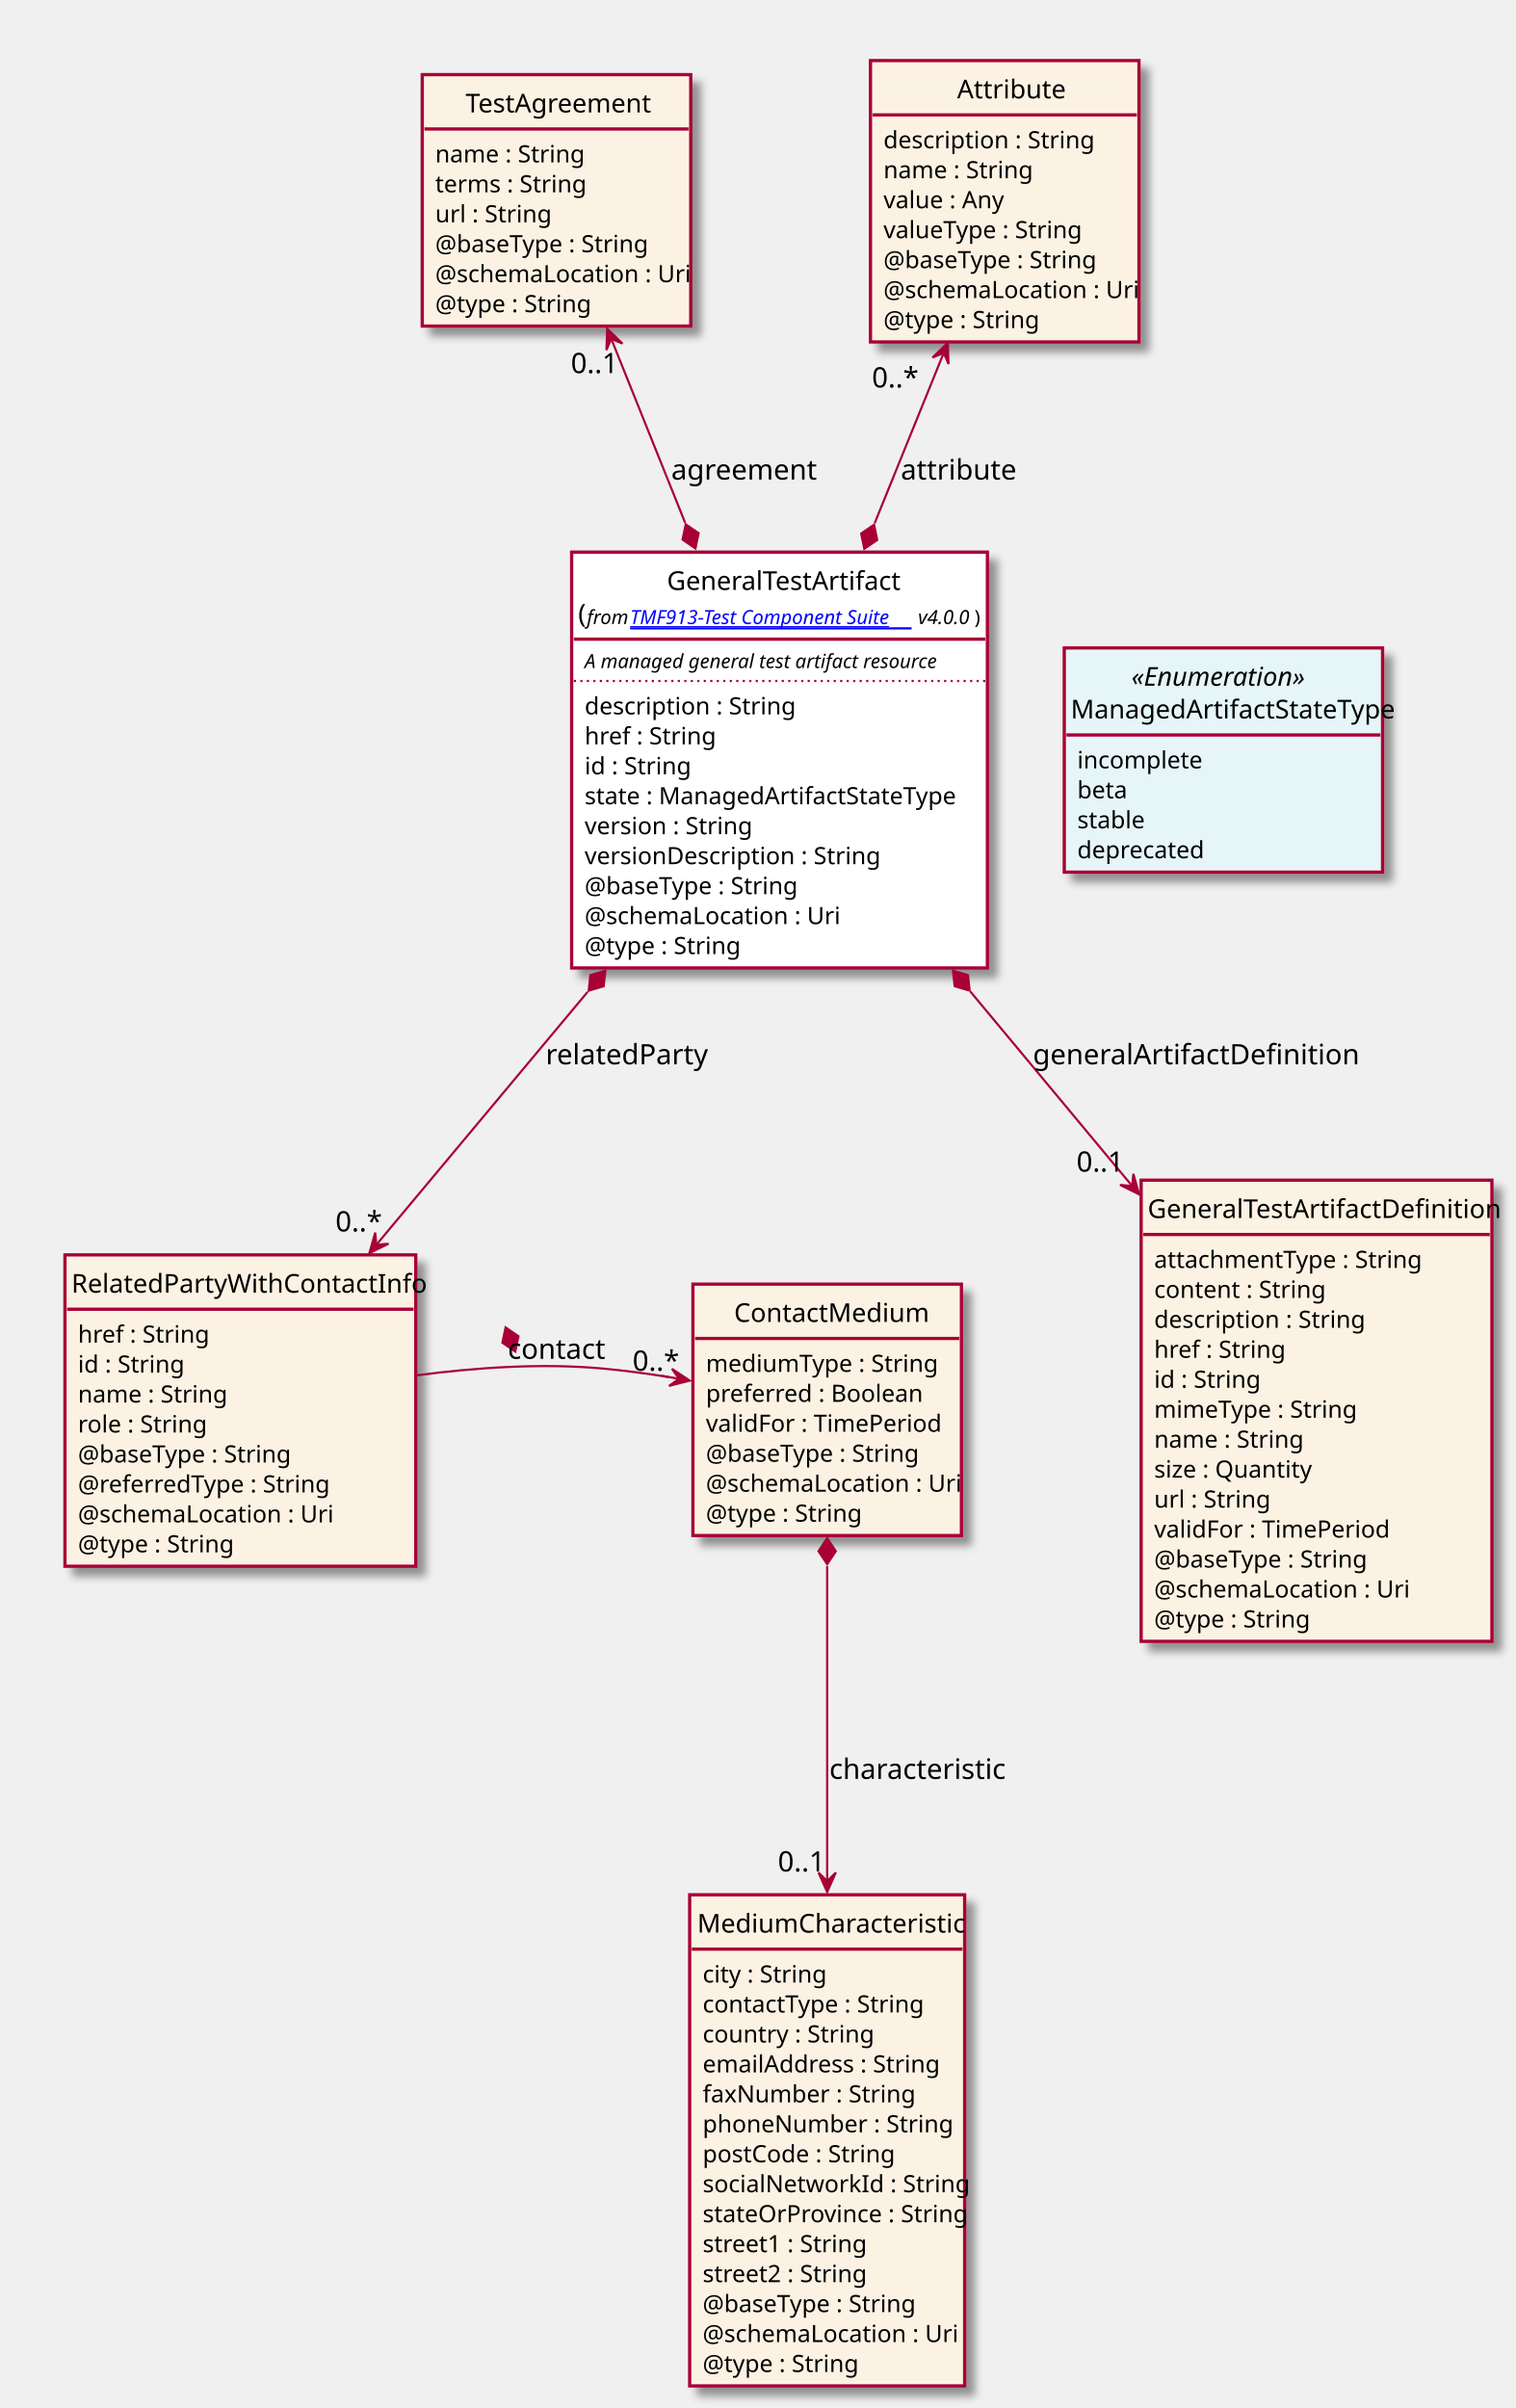
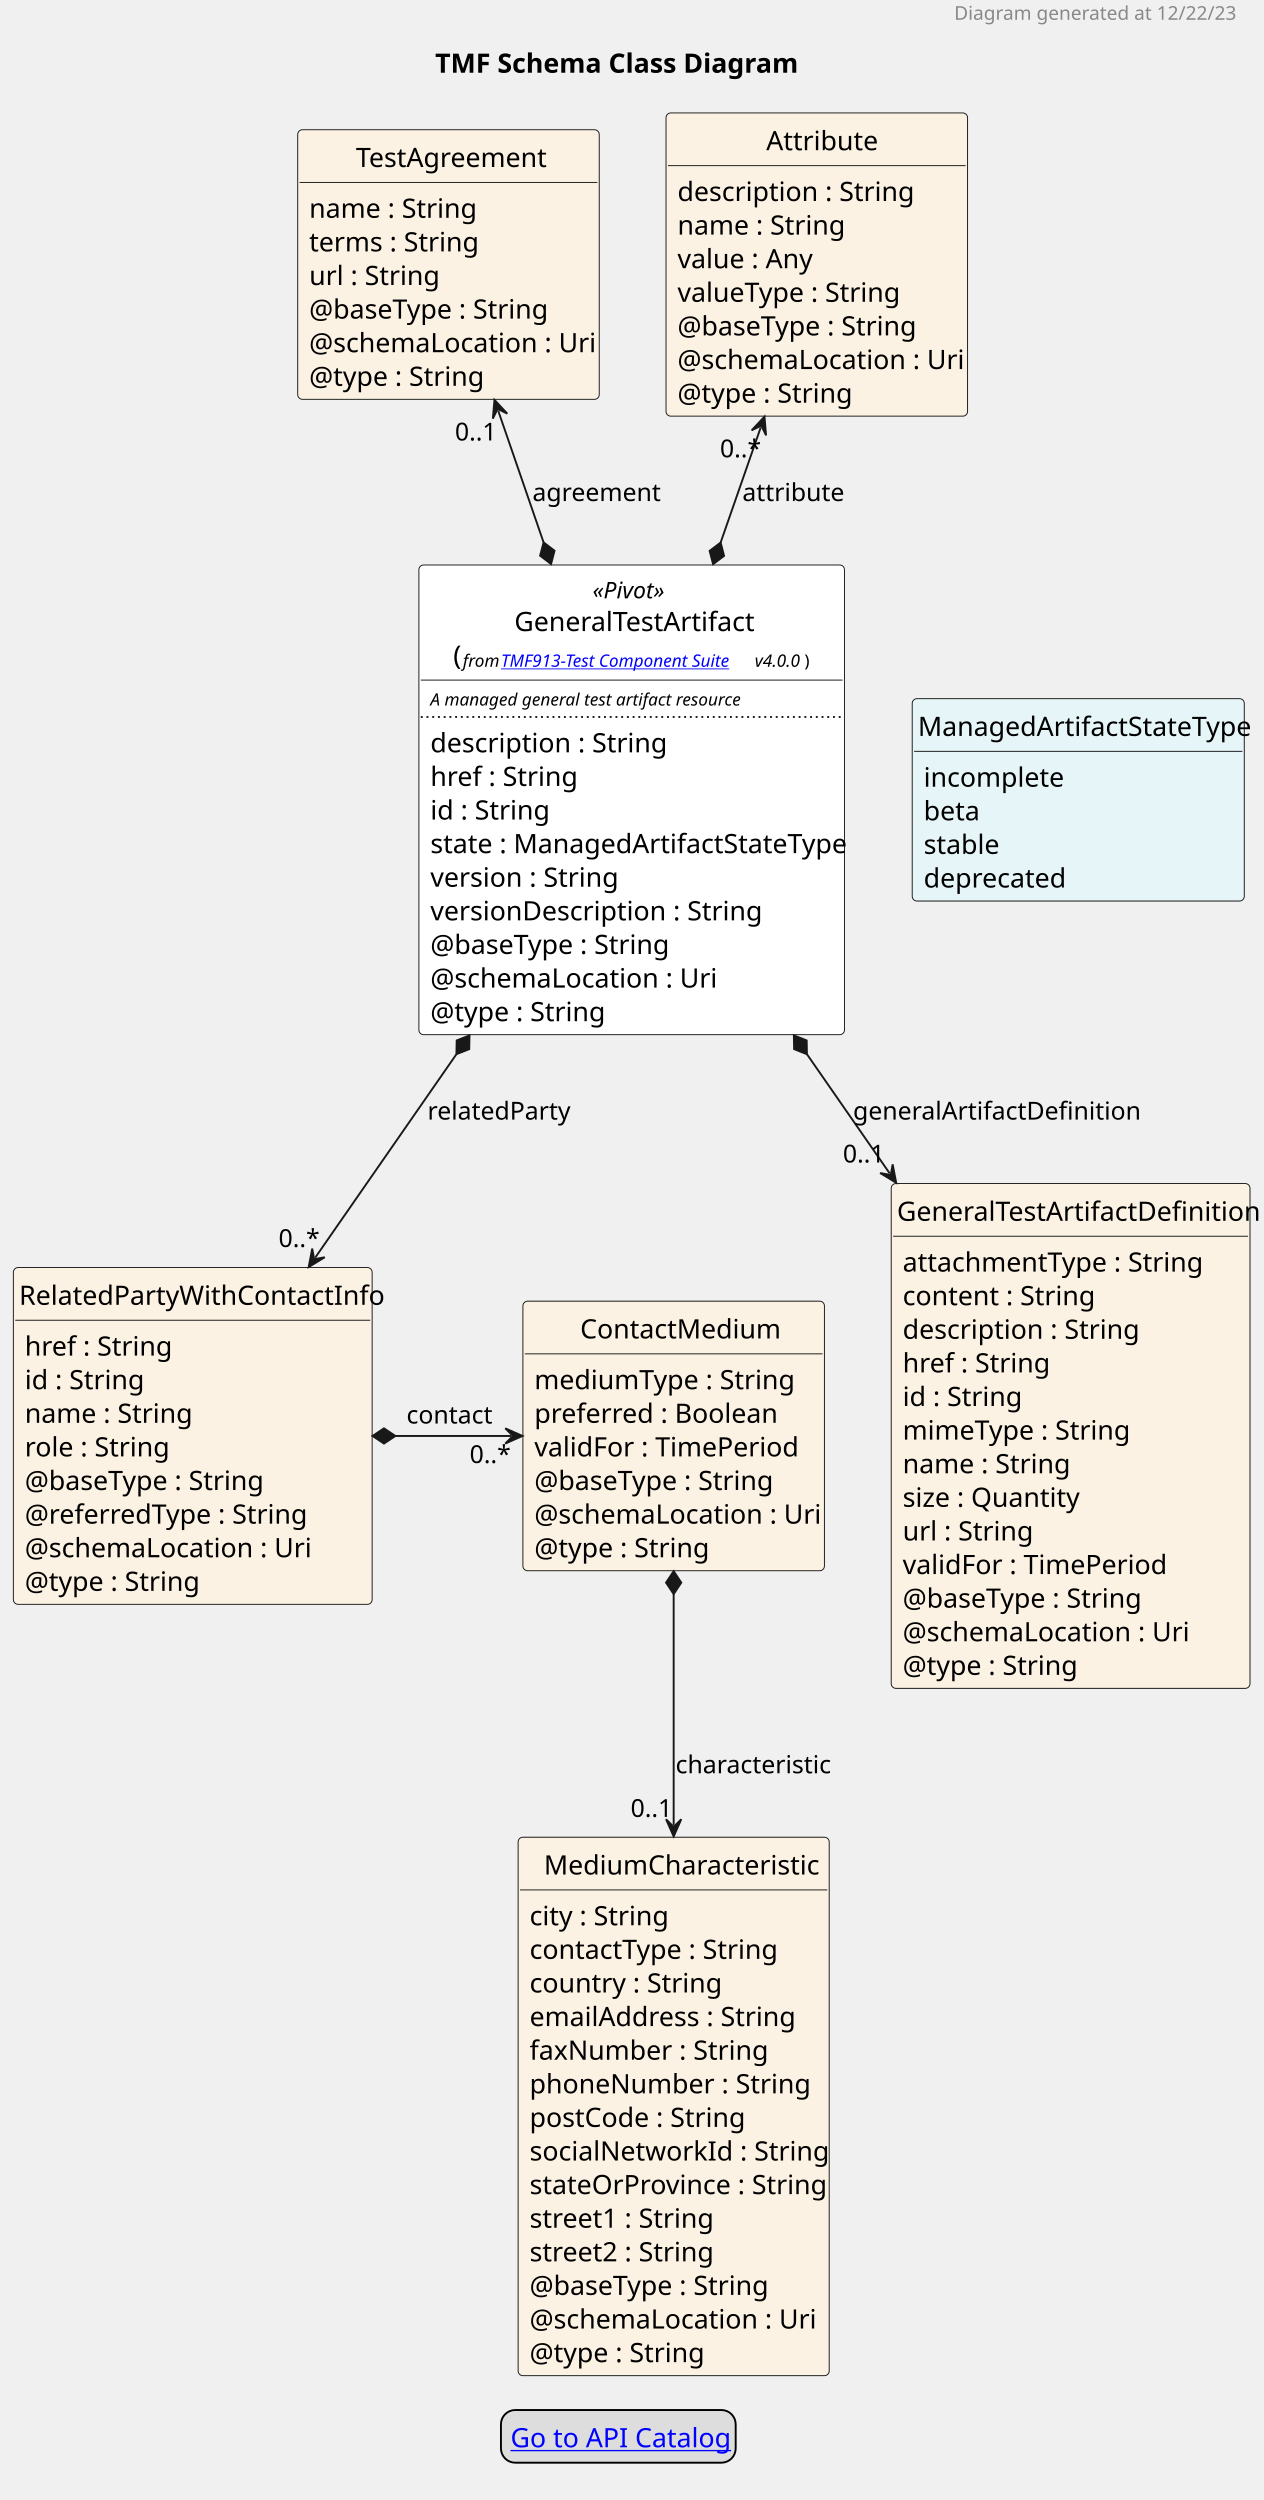
- <svg xmlns="http://www.w3.org/2000/svg" xmlns:xlink="http://www.w3.org/1999/xlink" contentScriptType="application/ecmascript" contentStyleType="text/css" height="1112px" preserveAspectRatio="none" style="width:700px;height:1112px;" version="1.1" viewBox="0 0 700 1112" width="700px" zoomAndPan="magnify">
-   <defs>
-     <filter height="300%" id="f4b5qkhurn7ep" width="300%" x="-1" y="-1">
-       <feGaussianBlur result="blurOut" stdDeviation="2.0" />
-       <feColorMatrix in="blurOut" result="blurOut2" type="matrix" values="0 0 0 0 0 0 0 0 0 0 0 0 0 0 0 0 0 0 .4 0" />
-       <feOffset dx="4.0" dy="4.0" in="blurOut2" result="blurOut3" />
-       <feBlend in="SourceGraphic" in2="blurOut3" mode="normal" />
-     </filter>
-   </defs>
+ <svg xmlns="http://www.w3.org/2000/svg" xmlns:xlink="http://www.w3.org/1999/xlink" contentStyleType="text/css" height="1310px" preserveAspectRatio="none" style="width:662px;height:1310px;background:#FFFFFF;" version="1.1" viewBox="0 0 662 1310" width="662px" zoomAndPan="magnify">
+   <defs />
  <g>
-     <rect fill="#FFFFFF" filter="url(#f4b5qkhurn7ep)" height="192.031" id="GeneralTestArtifact" style="stroke: #A80036; stroke-width: 1.5;" width="192" x="264" y="254.97" />
-     <text fill="#000000" font-family="sans-serif" font-size="12" lengthAdjust="spacingAndGlyphs" textLength="104" x="308" y="272.427">GeneralTestArtifact</text>
-     <text fill="#000000" font-family="sans-serif" font-size="12" lengthAdjust="spacingAndGlyphs" textLength="4" x="267" y="287.521">(</text>
-     <text fill="#000000" font-family="sans-serif" font-size="9" font-style="italic" lengthAdjust="spacingAndGlyphs" textLength="17" x="271" y="288.18">from</text>
-     <a target="_top" xlink:actuate="onRequest" xlink:href="TMF913.svg" xlink:show="new" xlink:title="TMF913.svg" xlink:type="simple">
-       <text fill="#0000FF" font-family="sans-serif" font-size="9" font-style="italic" lengthAdjust="spacingAndGlyphs" text-decoration="underline" textLength="130" x="291" y="288.18">TMF913-Test Component Suite</text>
-       <line style="stroke: #0000FF; stroke-width: 1.0;" x1="291" x2="421" y1="290.18" y2="290.18" />
+     <text fill="#888888" font-family="sans-serif" font-size="10" lengthAdjust="spacing" textLength="148" x="500" y="10.381">Diagram generated at 12/22/23</text>
+     <text fill="#000000" font-family="sans-serif" font-size="14" font-weight="bold" lengthAdjust="spacing" textLength="192" x="228" y="38.111">TMF Schema Class Diagram</text>
+     <g id="elem_GeneralTestArtifact">
+       <rect codeLine="20" fill="#FFFFFF" height="246.117" id="GeneralTestArtifact" rx="2.5" ry="2.5" style="stroke:#181818;stroke-width:0.5;" width="223" x="219.5" y="296.058" />
+       <text fill="#000000" font-family="sans-serif" font-size="12" font-style="italic" lengthAdjust="spacing" textLength="41" x="310.5" y="313.514">«Pivot»</text>
+       <text fill="#000000" font-family="sans-serif" font-size="14" lengthAdjust="spacing" textLength="123" x="269.5" y="330.685">GeneralTestArtifact</text>
+       <text fill="#000000" font-family="sans-serif" font-size="14" lengthAdjust="spacing" textLength="5" x="237.5" y="348.294">(</text>
+       <text fill="#000000" font-family="sans-serif" font-size="9" font-style="italic" lengthAdjust="spacing" textLength="17" x="242.5" y="349.392">from</text>
+       <a href="TMF913.svg" target="_top" title="TMF913.svg" xlink:actuate="onRequest" xlink:href="TMF913.svg" xlink:show="new" xlink:title="TMF913.svg" xlink:type="simple">
+         <text fill="#0000FF" font-family="sans-serif" font-size="9" font-style="italic" lengthAdjust="spacing" text-decoration="underline" textLength="130" x="262.5" y="349.392">TMF913-Test Component Suite</text>
+       </a>
+       <text fill="#000000" font-family="sans-serif" font-size="9" font-style="italic" lengthAdjust="spacing" textLength="26" x="395.5" y="349.392">v4.0.0</text>
+       <text fill="#000000" font-family="sans-serif" font-size="9" lengthAdjust="spacing" textLength="3" x="421.5" y="349.392">)</text>
+       <line style="stroke:#181818;stroke-width:0.5;" x1="220.5" x2="441.5" y1="356.37" y2="356.37" />
+       <text fill="#000000" font-family="sans-serif" font-size="9" font-style="italic" lengthAdjust="spacing" textLength="168" x="225.5" y="369.713">A managed general test artifact resource</text>
+       <line style="stroke:#181818;stroke-width:1.0;stroke-dasharray:1.0,2.0;" x1="220.5" x2="441.5" y1="375.69" y2="375.69" />
+       <text fill="#000000" font-family="sans-serif" font-size="14" lengthAdjust="spacing" textLength="118" x="225.5" y="394.224">description : String</text>
+       <text fill="#000000" font-family="sans-serif" font-size="14" lengthAdjust="spacing" textLength="74" x="225.5" y="411.833">href : String</text>
+       <text fill="#000000" font-family="sans-serif" font-size="14" lengthAdjust="spacing" textLength="60" x="225.5" y="429.442">id : String</text>
+       <text fill="#000000" font-family="sans-serif" font-size="14" lengthAdjust="spacing" textLength="211" x="225.5" y="447.052">state : ManagedArtifactStateType</text>
+       <text fill="#000000" font-family="sans-serif" font-size="14" lengthAdjust="spacing" textLength="95" x="225.5" y="464.661">version : String</text>
+       <text fill="#000000" font-family="sans-serif" font-size="14" lengthAdjust="spacing" textLength="166" x="225.5" y="482.27">versionDescription : String</text>
+       <text fill="#000000" font-family="sans-serif" font-size="14" lengthAdjust="spacing" textLength="126" x="225.5" y="499.88">@baseType : String</text>
+       <text fill="#000000" font-family="sans-serif" font-size="14" lengthAdjust="spacing" textLength="146" x="225.5" y="517.489">@schemaLocation : Uri</text>
+       <text fill="#000000" font-family="sans-serif" font-size="14" lengthAdjust="spacing" textLength="90" x="225.5" y="535.098">@type : String</text>
+     </g>
+     <g id="elem_ManagedArtifactStateType">
+       <rect codeLine="34" fill="#E6F5F7" height="106.047" id="ManagedArtifactStateType" rx="2.5" ry="2.5" style="stroke:#181818;stroke-width:0.5;" width="174" x="478" y="366.098" />
+       <text fill="#000000" font-family="sans-serif" font-size="14" lengthAdjust="spacing" textLength="168" x="481" y="385.631">ManagedArtifactStateType</text>
+       <line style="stroke:#181818;stroke-width:0.5;" x1="479" x2="651" y1="393.707" y2="393.707" />
+       <text fill="#000000" font-family="sans-serif" font-size="14" lengthAdjust="spacing" textLength="68" x="484" y="412.24">incomplete</text>
+       <text fill="#000000" font-family="sans-serif" font-size="14" lengthAdjust="spacing" textLength="28" x="484" y="429.849">beta</text>
+       <text fill="#000000" font-family="sans-serif" font-size="14" lengthAdjust="spacing" textLength="38" x="484" y="447.459">stable</text>
+       <text fill="#000000" font-family="sans-serif" font-size="14" lengthAdjust="spacing" textLength="72" x="484" y="465.068">deprecated</text>
+     </g>
+     <g id="elem_TestAgreement">
+       <rect codeLine="41" fill="#FCF2E3" height="141.266" id="TestAgreement" rx="2.5" ry="2.5" style="stroke:#181818;stroke-width:0.5;" width="158" x="156" y="67.987" />
+       <text fill="#000000" font-family="sans-serif" font-size="14" lengthAdjust="spacing" textLength="97" x="186.5" y="87.521">TestAgreement</text>
+       <line style="stroke:#181818;stroke-width:0.5;" x1="157" x2="313" y1="95.597" y2="95.597" />
+       <text fill="#000000" font-family="sans-serif" font-size="14" lengthAdjust="spacing" textLength="84" x="162" y="114.13">name : String</text>
+       <text fill="#000000" font-family="sans-serif" font-size="14" lengthAdjust="spacing" textLength="84" x="162" y="131.739">terms : String</text>
+       <text fill="#000000" font-family="sans-serif" font-size="14" lengthAdjust="spacing" textLength="65" x="162" y="149.349">url : String</text>
+       <text fill="#000000" font-family="sans-serif" font-size="14" lengthAdjust="spacing" textLength="126" x="162" y="166.958">@baseType : String</text>
+       <text fill="#000000" font-family="sans-serif" font-size="14" lengthAdjust="spacing" textLength="146" x="162" y="184.568">@schemaLocation : Uri</text>
+       <text fill="#000000" font-family="sans-serif" font-size="14" lengthAdjust="spacing" textLength="90" x="162" y="202.177">@type : String</text>
+     </g>
+     <g id="elem_GeneralTestArtifactDefinition">
+       <rect codeLine="50" fill="#FCF2E3" height="264.531" id="GeneralTestArtifactDefinition" rx="2.5" ry="2.5" style="stroke:#181818;stroke-width:0.5;" width="188" x="467" y="620.178" />
+       <text fill="#000000" font-family="sans-serif" font-size="14" lengthAdjust="spacing" textLength="182" x="470" y="639.711">GeneralTestArtifactDefinition</text>
+       <line style="stroke:#181818;stroke-width:0.5;" x1="468" x2="654" y1="647.787" y2="647.787" />
+       <text fill="#000000" font-family="sans-serif" font-size="14" lengthAdjust="spacing" textLength="151" x="473" y="666.32">attachmentType : String</text>
+       <text fill="#000000" font-family="sans-serif" font-size="14" lengthAdjust="spacing" textLength="96" x="473" y="683.929">content : String</text>
+       <text fill="#000000" font-family="sans-serif" font-size="14" lengthAdjust="spacing" textLength="118" x="473" y="701.539">description : String</text>
+       <text fill="#000000" font-family="sans-serif" font-size="14" lengthAdjust="spacing" textLength="74" x="473" y="719.148">href : String</text>
+       <text fill="#000000" font-family="sans-serif" font-size="14" lengthAdjust="spacing" textLength="60" x="473" y="736.758">id : String</text>
+       <text fill="#000000" font-family="sans-serif" font-size="14" lengthAdjust="spacing" textLength="114" x="473" y="754.367">mimeType : String</text>
+       <text fill="#000000" font-family="sans-serif" font-size="14" lengthAdjust="spacing" textLength="84" x="473" y="771.976">name : String</text>
+       <text fill="#000000" font-family="sans-serif" font-size="14" lengthAdjust="spacing" textLength="89" x="473" y="789.586">size : Quantity</text>
+       <text fill="#000000" font-family="sans-serif" font-size="14" lengthAdjust="spacing" textLength="65" x="473" y="807.195">url : String</text>
+       <text fill="#000000" font-family="sans-serif" font-size="14" lengthAdjust="spacing" textLength="135" x="473" y="824.804">validFor : TimePeriod</text>
+       <text fill="#000000" font-family="sans-serif" font-size="14" lengthAdjust="spacing" textLength="126" x="473" y="842.414">@baseType : String</text>
+       <text fill="#000000" font-family="sans-serif" font-size="14" lengthAdjust="spacing" textLength="146" x="473" y="860.023">@schemaLocation : Uri</text>
+       <text fill="#000000" font-family="sans-serif" font-size="14" lengthAdjust="spacing" textLength="90" x="473" y="877.633">@type : String</text>
+     </g>
+     <g id="elem_RelatedPartyWithContactInfo">
+       <rect codeLine="66" fill="#FCF2E3" height="176.484" id="RelatedPartyWithContactInfo" rx="2.5" ry="2.5" style="stroke:#181818;stroke-width:0.5;" width="188" x="7" y="664.197" />
+       <text fill="#000000" font-family="sans-serif" font-size="14" lengthAdjust="spacing" textLength="182" x="10" y="683.731">RelatedPartyWithContactInfo</text>
+       <line style="stroke:#181818;stroke-width:0.5;" x1="8" x2="194" y1="691.807" y2="691.807" />
+       <text fill="#000000" font-family="sans-serif" font-size="14" lengthAdjust="spacing" textLength="74" x="13" y="710.34">href : String</text>
+       <text fill="#000000" font-family="sans-serif" font-size="14" lengthAdjust="spacing" textLength="60" x="13" y="727.949">id : String</text>
+       <text fill="#000000" font-family="sans-serif" font-size="14" lengthAdjust="spacing" textLength="84" x="13" y="745.559">name : String</text>
+       <text fill="#000000" font-family="sans-serif" font-size="14" lengthAdjust="spacing" textLength="73" x="13" y="763.168">role : String</text>
+       <text fill="#000000" font-family="sans-serif" font-size="14" lengthAdjust="spacing" textLength="126" x="13" y="780.778">@baseType : String</text>
+       <text fill="#000000" font-family="sans-serif" font-size="14" lengthAdjust="spacing" textLength="146" x="13" y="798.387">@referredType : String</text>
+       <text fill="#000000" font-family="sans-serif" font-size="14" lengthAdjust="spacing" textLength="146" x="13" y="815.996">@schemaLocation : Uri</text>
+       <text fill="#000000" font-family="sans-serif" font-size="14" lengthAdjust="spacing" textLength="90" x="13" y="833.606">@type : String</text>
+     </g>
+     <g id="elem_ContactMedium">
+       <rect codeLine="77" fill="#FCF2E3" height="141.266" id="ContactMedium" rx="2.5" ry="2.5" style="stroke:#181818;stroke-width:0.5;" width="158" x="274" y="681.808" />
+       <text fill="#000000" font-family="sans-serif" font-size="14" lengthAdjust="spacing" textLength="98" x="304" y="701.341">ContactMedium</text>
+       <line style="stroke:#181818;stroke-width:0.5;" x1="275" x2="431" y1="709.417" y2="709.417" />
+       <text fill="#000000" font-family="sans-serif" font-size="14" lengthAdjust="spacing" textLength="130" x="280" y="727.95">mediumType : String</text>
+       <text fill="#000000" font-family="sans-serif" font-size="14" lengthAdjust="spacing" textLength="123" x="280" y="745.559">preferred : Boolean</text>
+       <text fill="#000000" font-family="sans-serif" font-size="14" lengthAdjust="spacing" textLength="135" x="280" y="763.169">validFor : TimePeriod</text>
+       <text fill="#000000" font-family="sans-serif" font-size="14" lengthAdjust="spacing" textLength="126" x="280" y="780.778">@baseType : String</text>
+       <text fill="#000000" font-family="sans-serif" font-size="14" lengthAdjust="spacing" textLength="146" x="280" y="798.388">@schemaLocation : Uri</text>
+       <text fill="#000000" font-family="sans-serif" font-size="14" lengthAdjust="spacing" textLength="90" x="280" y="815.997">@type : String</text>
+     </g>
+     <g id="elem_MediumCharacteristic">
+       <rect codeLine="86" fill="#FCF2E3" height="282.141" id="MediumCharacteristic" rx="2.5" ry="2.5" style="stroke:#181818;stroke-width:0.5;" width="163" x="271.5" y="962.707" />
+       <text fill="#000000" font-family="sans-serif" font-size="14" lengthAdjust="spacing" textLength="136" x="285" y="982.241">MediumCharacteristic</text>
+       <line style="stroke:#181818;stroke-width:0.5;" x1="272.5" x2="433.5" y1="990.317" y2="990.317" />
+       <text fill="#000000" font-family="sans-serif" font-size="14" lengthAdjust="spacing" textLength="70" x="277.5" y="1008.85">city : String</text>
+       <text fill="#000000" font-family="sans-serif" font-size="14" lengthAdjust="spacing" textLength="127" x="277.5" y="1026.459">contactType : String</text>
+       <text fill="#000000" font-family="sans-serif" font-size="14" lengthAdjust="spacing" textLength="96" x="277.5" y="1044.069">country : String</text>
+       <text fill="#000000" font-family="sans-serif" font-size="14" lengthAdjust="spacing" textLength="134" x="277.5" y="1061.678">emailAddress : String</text>
+       <text fill="#000000" font-family="sans-serif" font-size="14" lengthAdjust="spacing" textLength="116" x="277.5" y="1079.288">faxNumber : String</text>
+       <text fill="#000000" font-family="sans-serif" font-size="14" lengthAdjust="spacing" textLength="138" x="277.5" y="1096.897">phoneNumber : String</text>
+       <text fill="#000000" font-family="sans-serif" font-size="14" lengthAdjust="spacing" textLength="110" x="277.5" y="1114.506">postCode : String</text>
+       <text fill="#000000" font-family="sans-serif" font-size="14" lengthAdjust="spacing" textLength="146" x="277.5" y="1132.116">socialNetworkId : String</text>
+       <text fill="#000000" font-family="sans-serif" font-size="14" lengthAdjust="spacing" textLength="151" x="277.5" y="1149.725">stateOrProvince : String</text>
+       <text fill="#000000" font-family="sans-serif" font-size="14" lengthAdjust="spacing" textLength="93" x="277.5" y="1167.334">street1 : String</text>
+       <text fill="#000000" font-family="sans-serif" font-size="14" lengthAdjust="spacing" textLength="93" x="277.5" y="1184.944">street2 : String</text>
+       <text fill="#000000" font-family="sans-serif" font-size="14" lengthAdjust="spacing" textLength="126" x="277.5" y="1202.553">@baseType : String</text>
+       <text fill="#000000" font-family="sans-serif" font-size="14" lengthAdjust="spacing" textLength="146" x="277.5" y="1220.163">@schemaLocation : Uri</text>
+       <text fill="#000000" font-family="sans-serif" font-size="14" lengthAdjust="spacing" textLength="90" x="277.5" y="1237.772">@type : String</text>
+     </g>
+     <g id="elem_Attribute">
+       <rect codeLine="103" fill="#FCF2E3" height="158.875" id="Attribute" rx="2.5" ry="2.5" style="stroke:#181818;stroke-width:0.5;" width="158" x="349" y="59.188" />
+       <text fill="#000000" font-family="sans-serif" font-size="14" lengthAdjust="spacing" textLength="53" x="401.5" y="78.721">Attribute</text>
+       <line style="stroke:#181818;stroke-width:0.5;" x1="350" x2="506" y1="86.797" y2="86.797" />
+       <text fill="#000000" font-family="sans-serif" font-size="14" lengthAdjust="spacing" textLength="118" x="355" y="105.33">description : String</text>
+       <text fill="#000000" font-family="sans-serif" font-size="14" lengthAdjust="spacing" textLength="84" x="355" y="122.939">name : String</text>
+       <text fill="#000000" font-family="sans-serif" font-size="14" lengthAdjust="spacing" textLength="70" x="355" y="140.549">value : Any</text>
+       <text fill="#000000" font-family="sans-serif" font-size="14" lengthAdjust="spacing" textLength="115" x="355" y="158.158">valueType : String</text>
+       <text fill="#000000" font-family="sans-serif" font-size="14" lengthAdjust="spacing" textLength="126" x="355" y="175.768">@baseType : String</text>
+       <text fill="#000000" font-family="sans-serif" font-size="14" lengthAdjust="spacing" textLength="146" x="355" y="193.377">@schemaLocation : Uri</text>
+       <text fill="#000000" font-family="sans-serif" font-size="14" lengthAdjust="spacing" textLength="90" x="355" y="210.986">@type : String</text>
+     </g>
+     <g id="link_Attribute_GeneralTestArtifact">
+       <path codeLine="115" d="M398.618,223.974 C390.248,248.024 386.749,258.066 377.609,284.296 " fill="none" id="Attribute-GeneralTestArtifact" style="stroke:#181818;stroke-width:1.0;" />
+       <polygon fill="#181818" points="400.59,218.308,393.854,225.493,398.947,223.03,401.41,228.122,400.59,218.308" style="stroke:#181818;stroke-width:1.0;" />
+       <polygon fill="#181818" points="373.66,295.627,379.412,291.278,377.609,284.296,371.857,288.645,373.66,295.627" style="stroke:#181818;stroke-width:1.0;" />
+       <text fill="#000000" font-family="sans-serif" font-size="13" lengthAdjust="spacing" textLength="47" x="389" y="262.553">attribute</text>
+       <text fill="#000000" font-family="sans-serif" font-size="13" lengthAdjust="spacing" textLength="20" x="377.258" y="239.627">0..*</text>
+     </g>
+     <g id="link_TestAgreement_GeneralTestArtifact">
+       <path codeLine="117" d="M261.056,215.21 C270.056,241.31 274.69,254.762 284.84,284.212 " fill="none" id="TestAgreement-GeneralTestArtifact" style="stroke:#181818;stroke-width:1.0;" />
+       <polygon fill="#181818" points="259.1,209.537,258.252,219.35,260.73,214.264,265.815,216.742,259.1,209.537" style="stroke:#181818;stroke-width:1.0;" />
+       <polygon fill="#181818" points="288.75,295.558,290.577,288.582,284.84,284.212,283.013,291.188,288.75,295.558" style="stroke:#181818;stroke-width:1.0;" />
+       <text fill="#000000" font-family="sans-serif" font-size="13" lengthAdjust="spacing" textLength="61" x="279" y="262.553">agreement</text>
+       <text fill="#000000" font-family="sans-serif" font-size="13" lengthAdjust="spacing" textLength="22" x="238.389" y="230.818">0..1</text>
+     </g>
+     <g id="link_GeneralTestArtifact_GeneralTestArtifactDefinition">
+       <path codeLine="119" d="M422.834,552.404 C440.304,577.564 448.499,589.379 466.179,614.849 " fill="none" id="GeneralTestArtifact-GeneralTestArtifactDefinition" style="stroke:#181818;stroke-width:1.0;" />
+       <polygon fill="#181818" points="415.99,542.548,416.127,549.757,422.834,552.404,422.698,545.194,415.99,542.548" style="stroke:#181818;stroke-width:1.0;" />
+       <polygon fill="#181818" points="469.6,619.778,467.754,610.103,466.749,615.67,461.182,614.665,469.6,619.778" style="stroke:#181818;stroke-width:1.0;" />
+       <text fill="#000000" font-family="sans-serif" font-size="13" lengthAdjust="spacing" textLength="136" x="447" y="586.673">generalArtifactDefinition</text>
+       <text fill="#000000" font-family="sans-serif" font-size="13" lengthAdjust="spacing" textLength="22" x="441.68" y="609.15">0..1</text>
+     </g>
+     <g id="link_GeneralTestArtifact_RelatedPartyWithContactInfo">
+       <path codeLine="121" d="M239.167,552.405 C211.207,592.685 190.961,621.838 165.181,658.988 " fill="none" id="GeneralTestArtifact-RelatedPartyWithContactInfo" style="stroke:#181818;stroke-width:1.0;" />
+       <polygon fill="#181818" points="246.01,542.548,239.303,545.196,239.167,552.405,245.875,549.757,246.01,542.548" style="stroke:#181818;stroke-width:1.0;" />
+       <polygon fill="#181818" points="161.76,663.918,170.177,658.804,164.611,659.81,163.605,654.243,161.76,663.918" style="stroke:#181818;stroke-width:1.0;" />
+       <text fill="#000000" font-family="sans-serif" font-size="13" lengthAdjust="spacing" textLength="70" x="224" y="586.673">relatedParty</text>
+       <text fill="#000000" font-family="sans-serif" font-size="13" lengthAdjust="spacing" textLength="20" x="145.964" y="653.434">0..*</text>
+     </g>
+     <g id="link_RelatedPartyWithContactInfo_ContactMedium">
+       <path codeLine="123" d="M207.19,752.438 C233.06,752.438 242.83,752.438 267.76,752.438 " fill="none" id="RelatedPartyWithContactInfo-ContactMedium" style="stroke:#181818;stroke-width:1.0;" />
+       <polygon fill="#181818" points="195.19,752.438,201.19,756.438,207.19,752.438,201.19,748.438,195.19,752.438" style="stroke:#181818;stroke-width:1.0;" />
+       <polygon fill="#181818" points="273.76,752.438,264.76,748.438,268.76,752.438,264.76,756.438,273.76,752.438" style="stroke:#181818;stroke-width:1.0;" />
+       <text fill="#000000" font-family="sans-serif" font-size="13" lengthAdjust="spacing" textLength="43" x="213" y="745.933">contact</text>
+       <text fill="#000000" font-family="sans-serif" font-size="13" lengthAdjust="spacing" textLength="20" x="246.091" y="766.635">0..*</text>
+     </g>
+     <g id="link_ContactMedium_MediumCharacteristic">
+       <path codeLine="125" d="M353,835.298 C353,875.117 353,908.477 353,956.278 " fill="none" id="ContactMedium-MediumCharacteristic" style="stroke:#181818;stroke-width:1.0;" />
+       <polygon fill="#181818" points="353,823.298,349,829.298,353,835.298,357,829.298,353,823.298" style="stroke:#181818;stroke-width:1.0;" />
+       <polygon fill="#181818" points="353,962.278,357,953.278,353,957.278,349,953.278,353,962.278" style="stroke:#181818;stroke-width:1.0;" />
+       <text fill="#000000" font-family="sans-serif" font-size="13" lengthAdjust="spacing" textLength="78" x="354" y="929.203">characteristic</text>
+       <text fill="#000000" font-family="sans-serif" font-size="13" lengthAdjust="spacing" textLength="22" x="330.433" y="952.073">0..1</text>
+     </g>
+     <rect fill="#DDDDDD" height="27.609" id="_legend" rx="7.5" ry="7.5" style="stroke:#000000;stroke-width:1.0;" width="123" x="262.5" y="1262.848" />
+     <a href="index.htm" target="_top" title="index.htm" xlink:actuate="onRequest" xlink:href="index.htm" xlink:show="new" xlink:title="index.htm" xlink:type="simple">
+       <text fill="#0000FF" font-family="sans-serif" font-size="14" lengthAdjust="spacing" text-decoration="underline" textLength="113" x="267.5" y="1282.381">Go to API Catalog</text>
    </a>
-     <text fill="#000000" font-family="sans-serif" font-size="9" font-style="italic" lengthAdjust="spacingAndGlyphs" textLength="26" x="424" y="288.18">v4.0.0</text>
-     <text fill="#000000" font-family="sans-serif" font-size="9" lengthAdjust="spacingAndGlyphs" textLength="3" x="450" y="288.18">)</text>
-     <line style="stroke: #A80036; stroke-width: 1.5;" x1="265" x2="455" y1="295.158" y2="295.158" />
-     <text fill="#000000" font-family="sans-serif" font-size="9" font-style="italic" lengthAdjust="spacingAndGlyphs" textLength="168" x="270" y="308.5">A managed general test artifact resource</text>
-     <line style="stroke: #A80036; stroke-width: 1.0; stroke-dasharray: 1.0,2.0;" x1="265" x2="455" y1="314.478" y2="314.478" />
-     <text fill="#000000" font-family="sans-serif" font-size="11" lengthAdjust="spacingAndGlyphs" textLength="90" x="270" y="329.897">description : String</text>
-     <text fill="#000000" font-family="sans-serif" font-size="11" lengthAdjust="spacingAndGlyphs" textLength="57" x="270" y="343.733">href : String</text>
-     <text fill="#000000" font-family="sans-serif" font-size="11" lengthAdjust="spacingAndGlyphs" textLength="45" x="270" y="357.569">id : String</text>
-     <text fill="#000000" font-family="sans-serif" font-size="11" lengthAdjust="spacingAndGlyphs" textLength="162" x="270" y="371.405">state : ManagedArtifactStateType</text>
-     <text fill="#000000" font-family="sans-serif" font-size="11" lengthAdjust="spacingAndGlyphs" textLength="73" x="270" y="385.24">version : String</text>
-     <text fill="#000000" font-family="sans-serif" font-size="11" lengthAdjust="spacingAndGlyphs" textLength="127" x="270" y="399.076">versionDescription : String</text>
-     <text fill="#000000" font-family="sans-serif" font-size="11" lengthAdjust="spacingAndGlyphs" textLength="96" x="270" y="412.912">@baseType : String</text>
-     <text fill="#000000" font-family="sans-serif" font-size="11" lengthAdjust="spacingAndGlyphs" textLength="112" x="270" y="426.748">@schemaLocation : Uri</text>
-     <text fill="#000000" font-family="sans-serif" font-size="11" lengthAdjust="spacingAndGlyphs" textLength="69" x="270" y="440.584">@type : String</text>
-     <rect fill="#E6F5F7" filter="url(#f4b5qkhurn7ep)" height="103.531" id="ManagedArtifactStateType" style="stroke: #A80036; stroke-width: 1.5;" width="147" x="491.5" y="299.22" />
-     <text fill="#000000" font-family="sans-serif" font-size="12" font-style="italic" lengthAdjust="spacingAndGlyphs" textLength="85" x="522.5" y="316.677">«Enumeration»</text>
-     <text fill="#000000" font-family="sans-serif" font-size="12" lengthAdjust="spacingAndGlyphs" textLength="141" x="494.5" y="331.771">ManagedArtifactStateType</text>
-     <line style="stroke: #A80036; stroke-width: 1.5;" x1="492.5" x2="637.5" y1="339.408" y2="339.408" />
-     <text fill="#000000" font-family="sans-serif" font-size="11" lengthAdjust="spacingAndGlyphs" textLength="51" x="497.5" y="354.826">incomplete</text>
-     <text fill="#000000" font-family="sans-serif" font-size="11" lengthAdjust="spacingAndGlyphs" textLength="21" x="497.5" y="368.662">beta</text>
-     <text fill="#000000" font-family="sans-serif" font-size="11" lengthAdjust="spacingAndGlyphs" textLength="29" x="497.5" y="382.498">stable</text>
-     <text fill="#000000" font-family="sans-serif" font-size="11" lengthAdjust="spacingAndGlyphs" textLength="55" x="497.5" y="396.334">deprecated</text>
-     <rect fill="#FCF2E3" filter="url(#f4b5qkhurn7ep)" height="116.109" id="TestAgreement" style="stroke: #A80036; stroke-width: 1.5;" width="124" x="195" y="34.47" />
-     <text fill="#000000" font-family="sans-serif" font-size="12" lengthAdjust="spacingAndGlyphs" textLength="84" x="215" y="51.927">TestAgreement</text>
-     <line style="stroke: #A80036; stroke-width: 1.5;" x1="196" x2="318" y1="59.564" y2="59.564" />
-     <text fill="#000000" font-family="sans-serif" font-size="11" lengthAdjust="spacingAndGlyphs" textLength="63" x="201" y="74.983">name : String</text>
-     <text fill="#000000" font-family="sans-serif" font-size="11" lengthAdjust="spacingAndGlyphs" textLength="64" x="201" y="88.819">terms : String</text>
-     <text fill="#000000" font-family="sans-serif" font-size="11" lengthAdjust="spacingAndGlyphs" textLength="49" x="201" y="102.655">url : String</text>
-     <text fill="#000000" font-family="sans-serif" font-size="11" lengthAdjust="spacingAndGlyphs" textLength="96" x="201" y="116.49">@baseType : String</text>
-     <text fill="#000000" font-family="sans-serif" font-size="11" lengthAdjust="spacingAndGlyphs" textLength="112" x="201" y="130.326">@schemaLocation : Uri</text>
-     <text fill="#000000" font-family="sans-serif" font-size="11" lengthAdjust="spacingAndGlyphs" textLength="69" x="201" y="144.162">@type : String</text>
-     <rect fill="#FCF2E3" filter="url(#f4b5qkhurn7ep)" height="212.961" id="GeneralTestArtifactDefinition" style="stroke: #A80036; stroke-width: 1.5;" width="162" x="527" y="545" />
-     <text fill="#000000" font-family="sans-serif" font-size="12" lengthAdjust="spacingAndGlyphs" textLength="156" x="530" y="562.457">GeneralTestArtifactDefinition</text>
-     <line style="stroke: #A80036; stroke-width: 1.5;" x1="528" x2="688" y1="570.094" y2="570.094" />
-     <text fill="#000000" font-family="sans-serif" font-size="11" lengthAdjust="spacingAndGlyphs" textLength="114" x="533" y="585.513">attachmentType : String</text>
-     <text fill="#000000" font-family="sans-serif" font-size="11" lengthAdjust="spacingAndGlyphs" textLength="73" x="533" y="599.349">content : String</text>
-     <text fill="#000000" font-family="sans-serif" font-size="11" lengthAdjust="spacingAndGlyphs" textLength="90" x="533" y="613.185">description : String</text>
-     <text fill="#000000" font-family="sans-serif" font-size="11" lengthAdjust="spacingAndGlyphs" textLength="57" x="533" y="627.02">href : String</text>
-     <text fill="#000000" font-family="sans-serif" font-size="11" lengthAdjust="spacingAndGlyphs" textLength="45" x="533" y="640.856">id : String</text>
-     <text fill="#000000" font-family="sans-serif" font-size="11" lengthAdjust="spacingAndGlyphs" textLength="85" x="533" y="654.692">mimeType : String</text>
-     <text fill="#000000" font-family="sans-serif" font-size="11" lengthAdjust="spacingAndGlyphs" textLength="63" x="533" y="668.528">name : String</text>
-     <text fill="#000000" font-family="sans-serif" font-size="11" lengthAdjust="spacingAndGlyphs" textLength="69" x="533" y="682.364">size : Quantity</text>
-     <text fill="#000000" font-family="sans-serif" font-size="11" lengthAdjust="spacingAndGlyphs" textLength="49" x="533" y="696.2">url : String</text>
-     <text fill="#000000" font-family="sans-serif" font-size="11" lengthAdjust="spacingAndGlyphs" textLength="99" x="533" y="710.036">validFor : TimePeriod</text>
-     <text fill="#000000" font-family="sans-serif" font-size="11" lengthAdjust="spacingAndGlyphs" textLength="96" x="533" y="723.872">@baseType : String</text>
-     <text fill="#000000" font-family="sans-serif" font-size="11" lengthAdjust="spacingAndGlyphs" textLength="112" x="533" y="737.708">@schemaLocation : Uri</text>
-     <text fill="#000000" font-family="sans-serif" font-size="11" lengthAdjust="spacingAndGlyphs" textLength="69" x="533" y="751.544">@type : String</text>
-     <rect fill="#FCF2E3" filter="url(#f4b5qkhurn7ep)" height="143.781" id="RelatedPartyWithContactInfo" style="stroke: #A80036; stroke-width: 1.5;" width="162" x="30" y="579.5" />
-     <text fill="#000000" font-family="sans-serif" font-size="12" lengthAdjust="spacingAndGlyphs" textLength="156" x="33" y="596.957">RelatedPartyWithContactInfo</text>
-     <line style="stroke: #A80036; stroke-width: 1.5;" x1="31" x2="191" y1="604.594" y2="604.594" />
-     <text fill="#000000" font-family="sans-serif" font-size="11" lengthAdjust="spacingAndGlyphs" textLength="57" x="36" y="620.013">href : String</text>
-     <text fill="#000000" font-family="sans-serif" font-size="11" lengthAdjust="spacingAndGlyphs" textLength="45" x="36" y="633.849">id : String</text>
-     <text fill="#000000" font-family="sans-serif" font-size="11" lengthAdjust="spacingAndGlyphs" textLength="63" x="36" y="647.685">name : String</text>
-     <text fill="#000000" font-family="sans-serif" font-size="11" lengthAdjust="spacingAndGlyphs" textLength="55" x="36" y="661.52">role : String</text>
-     <text fill="#000000" font-family="sans-serif" font-size="11" lengthAdjust="spacingAndGlyphs" textLength="96" x="36" y="675.356">@baseType : String</text>
-     <text fill="#000000" font-family="sans-serif" font-size="11" lengthAdjust="spacingAndGlyphs" textLength="112" x="36" y="689.192">@referredType : String</text>
-     <text fill="#000000" font-family="sans-serif" font-size="11" lengthAdjust="spacingAndGlyphs" textLength="112" x="36" y="703.028">@schemaLocation : Uri</text>
-     <text fill="#000000" font-family="sans-serif" font-size="11" lengthAdjust="spacingAndGlyphs" textLength="69" x="36" y="716.864">@type : String</text>
-     <rect fill="#FCF2E3" filter="url(#f4b5qkhurn7ep)" height="116.109" id="ContactMedium" style="stroke: #A80036; stroke-width: 1.5;" width="124" x="320" y="593" />
-     <text fill="#000000" font-family="sans-serif" font-size="12" lengthAdjust="spacingAndGlyphs" textLength="86" x="339" y="610.457">ContactMedium</text>
-     <line style="stroke: #A80036; stroke-width: 1.5;" x1="321" x2="443" y1="618.094" y2="618.094" />
-     <text fill="#000000" font-family="sans-serif" font-size="11" lengthAdjust="spacingAndGlyphs" textLength="97" x="326" y="633.513">mediumType : String</text>
-     <text fill="#000000" font-family="sans-serif" font-size="11" lengthAdjust="spacingAndGlyphs" textLength="94" x="326" y="647.349">preferred : Boolean</text>
-     <text fill="#000000" font-family="sans-serif" font-size="11" lengthAdjust="spacingAndGlyphs" textLength="99" x="326" y="661.185">validFor : TimePeriod</text>
-     <text fill="#000000" font-family="sans-serif" font-size="11" lengthAdjust="spacingAndGlyphs" textLength="96" x="326" y="675.02">@baseType : String</text>
-     <text fill="#000000" font-family="sans-serif" font-size="11" lengthAdjust="spacingAndGlyphs" textLength="112" x="326" y="688.856">@schemaLocation : Uri</text>
-     <text fill="#000000" font-family="sans-serif" font-size="11" lengthAdjust="spacingAndGlyphs" textLength="69" x="326" y="702.692">@type : String</text>
-     <rect fill="#FCF2E3" filter="url(#f4b5qkhurn7ep)" height="226.797" id="MediumCharacteristic" style="stroke: #A80036; stroke-width: 1.5;" width="127" x="318.5" y="875" />
-     <text fill="#000000" font-family="sans-serif" font-size="12" lengthAdjust="spacingAndGlyphs" textLength="120" x="322" y="892.457">MediumCharacteristic</text>
-     <line style="stroke: #A80036; stroke-width: 1.5;" x1="319.5" x2="444.5" y1="900.094" y2="900.094" />
-     <text fill="#000000" font-family="sans-serif" font-size="11" lengthAdjust="spacingAndGlyphs" textLength="54" x="324.5" y="915.513">city : String</text>
-     <text fill="#000000" font-family="sans-serif" font-size="11" lengthAdjust="spacingAndGlyphs" textLength="97" x="324.5" y="929.349">contactType : String</text>
-     <text fill="#000000" font-family="sans-serif" font-size="11" lengthAdjust="spacingAndGlyphs" textLength="74" x="324.5" y="943.185">country : String</text>
-     <text fill="#000000" font-family="sans-serif" font-size="11" lengthAdjust="spacingAndGlyphs" textLength="103" x="324.5" y="957.02">emailAddress : String</text>
-     <text fill="#000000" font-family="sans-serif" font-size="11" lengthAdjust="spacingAndGlyphs" textLength="90" x="324.5" y="970.856">faxNumber : String</text>
-     <text fill="#000000" font-family="sans-serif" font-size="11" lengthAdjust="spacingAndGlyphs" textLength="104" x="324.5" y="984.692">phoneNumber : String</text>
-     <text fill="#000000" font-family="sans-serif" font-size="11" lengthAdjust="spacingAndGlyphs" textLength="83" x="324.5" y="998.528">postCode : String</text>
-     <text fill="#000000" font-family="sans-serif" font-size="11" lengthAdjust="spacingAndGlyphs" textLength="114" x="324.5" y="1012.364">socialNetworkId : String</text>
-     <text fill="#000000" font-family="sans-serif" font-size="11" lengthAdjust="spacingAndGlyphs" textLength="115" x="324.5" y="1026.2">stateOrProvince : String</text>
-     <text fill="#000000" font-family="sans-serif" font-size="11" lengthAdjust="spacingAndGlyphs" textLength="71" x="324.5" y="1040.036">street1 : String</text>
-     <text fill="#000000" font-family="sans-serif" font-size="11" lengthAdjust="spacingAndGlyphs" textLength="71" x="324.5" y="1053.872">street2 : String</text>
-     <text fill="#000000" font-family="sans-serif" font-size="11" lengthAdjust="spacingAndGlyphs" textLength="96" x="324.5" y="1067.708">@baseType : String</text>
-     <text fill="#000000" font-family="sans-serif" font-size="11" lengthAdjust="spacingAndGlyphs" textLength="112" x="324.5" y="1081.544">@schemaLocation : Uri</text>
-     <text fill="#000000" font-family="sans-serif" font-size="11" lengthAdjust="spacingAndGlyphs" textLength="69" x="324.5" y="1095.38">@type : String</text>
-     <rect fill="#FCF2E3" filter="url(#f4b5qkhurn7ep)" height="129.945" id="Attribute" style="stroke: #A80036; stroke-width: 1.5;" width="124" x="402" y="27.97" />
-     <text fill="#000000" font-family="sans-serif" font-size="12" lengthAdjust="spacingAndGlyphs" textLength="44" x="442" y="45.427">Attribute</text>
-     <line style="stroke: #A80036; stroke-width: 1.5;" x1="403" x2="525" y1="53.064" y2="53.064" />
-     <text fill="#000000" font-family="sans-serif" font-size="11" lengthAdjust="spacingAndGlyphs" textLength="90" x="408" y="68.483">description : String</text>
-     <text fill="#000000" font-family="sans-serif" font-size="11" lengthAdjust="spacingAndGlyphs" textLength="63" x="408" y="82.319">name : String</text>
-     <text fill="#000000" font-family="sans-serif" font-size="11" lengthAdjust="spacingAndGlyphs" textLength="55" x="408" y="96.155">value : Any</text>
-     <text fill="#000000" font-family="sans-serif" font-size="11" lengthAdjust="spacingAndGlyphs" textLength="87" x="408" y="109.99">valueType : String</text>
-     <text fill="#000000" font-family="sans-serif" font-size="11" lengthAdjust="spacingAndGlyphs" textLength="96" x="408" y="123.826">@baseType : String</text>
-     <text fill="#000000" font-family="sans-serif" font-size="11" lengthAdjust="spacingAndGlyphs" textLength="112" x="408" y="137.662">@schemaLocation : Uri</text>
-     <text fill="#000000" font-family="sans-serif" font-size="11" lengthAdjust="spacingAndGlyphs" textLength="69" x="408" y="151.498">@type : String</text>
-     <path d="M432.96,170.04 C423.85,192.51 413.71,217.52 403.95,241.57 " fill="none" id="Attribute-GeneralTestArtifact" style="stroke: #A80036; stroke-width: 1.0;" />
-     <polygon fill="#A80036" points="399.15,253.42,405.112,249.364,403.661,242.3,397.699,246.356,399.15,253.42" style="stroke: #A80036; stroke-width: 1.0;" />
-     <polygon fill="#A80036" points="437.72,158.28,430.633,165.119,435.842,162.914,438.047,168.123,437.72,158.28" style="stroke: #A80036; stroke-width: 1.0;" />
-     <line style="stroke: #A80036; stroke-width: 1.0;" x1="435.842" x2="432.84" y1="162.914" y2="170.33" />
-     <text fill="#000000" font-family="sans-serif" font-size="13" lengthAdjust="spacingAndGlyphs" textLength="47" x="416" y="221.465">attribute</text>
-     <text fill="#000000" font-family="sans-serif" font-size="13" lengthAdjust="spacingAndGlyphs" textLength="20" x="402.667" y="178.925">0..*</text>
-     <path d="M285.22,163.76 C294.86,187.75 305.87,215.18 316.43,241.46 " fill="none" id="TestAgreement-GeneralTestArtifact" style="stroke: #A80036; stroke-width: 1.0;" />
-     <polygon fill="#A80036" points="321.16,253.27,322.635,246.212,316.687,242.135,315.212,249.193,321.16,253.27" style="stroke: #A80036; stroke-width: 1.0;" />
-     <polygon fill="#A80036" points="280.42,151.8,280.059,161.642,282.282,156.44,287.483,158.663,280.42,151.8" style="stroke: #A80036; stroke-width: 1.0;" />
-     <line style="stroke: #A80036; stroke-width: 1.0;" x1="282.282" x2="285.265" y1="156.44" y2="163.865" />
-     <text fill="#000000" font-family="sans-serif" font-size="13" lengthAdjust="spacingAndGlyphs" textLength="61" x="310" y="221.465">agreement</text>
-     <text fill="#000000" font-family="sans-serif" font-size="13" lengthAdjust="spacingAndGlyphs" textLength="22" x="263.642" y="172.295">0..1</text>
-     <path d="M448.14,457.9 C470.74,485.05 495.07,514.29 517.76,541.57 " fill="none" id="GeneralTestArtifact-GeneralTestArtifactDefinition" style="stroke: #A80036; stroke-width: 1.0;" />
-     <polygon fill="#A80036" points="526.08,551.55,523.402,542.072,522.883,547.705,517.25,547.187,526.08,551.55" style="stroke: #A80036; stroke-width: 1.0;" />
-     <line style="stroke: #A80036; stroke-width: 1.0;" x1="522.883" x2="517.76" y1="547.705" y2="541.56" />
-     <polygon fill="#A80036" points="440.12,448.26,440.885,455.43,447.798,457.482,447.033,450.312,440.12,448.26" style="stroke: #A80036; stroke-width: 1.0;" />
-     <text fill="#000000" font-family="sans-serif" font-size="13" lengthAdjust="spacingAndGlyphs" textLength="136" x="477" y="491.495">generalArtifactDefinition</text>
-     <text fill="#000000" font-family="sans-serif" font-size="13" lengthAdjust="spacingAndGlyphs" textLength="22" x="497.137" y="541.056">0..1</text>
-     <path d="M271.34,458.09 C240.86,494.58 207.24,534.82 178.69,568.98 " fill="none" id="GeneralTestArtifact-RelatedPartyWithContactInfo" style="stroke: #A80036; stroke-width: 1.0;" />
-     <polygon fill="#A80036" points="170.58,578.69,179.419,574.347,173.785,574.852,173.279,569.218,170.58,578.69" style="stroke: #A80036; stroke-width: 1.0;" />
-     <line style="stroke: #A80036; stroke-width: 1.0;" x1="173.785" x2="178.92" y1="574.852" y2="568.715" />
-     <polygon fill="#A80036" points="279.56,448.26,272.645,450.306,271.874,457.475,278.789,455.43,279.56,448.26" style="stroke: #A80036; stroke-width: 1.0;" />
-     <text fill="#000000" font-family="sans-serif" font-size="13" lengthAdjust="spacingAndGlyphs" textLength="70" x="252" y="491.495">relatedParty</text>
-     <text fill="#000000" font-family="sans-serif" font-size="13" lengthAdjust="spacingAndGlyphs" textLength="20" x="154.927" y="568.665">0..*</text>
-     <path d="M191.96,635.18 C219.37,631.54 250.25,629.4 278.5,632 C288.32,632.9 298.6,634.28 308.71,635.89 " fill="none" id="RelatedPartyWithContactInfo-ContactMedium" style="stroke: #A80036; stroke-width: 1.0;" />
-     <polygon fill="#A80036" points="318.52,637.55,310.309,632.111,313.589,636.72,308.981,640,318.52,637.55" style="stroke: #A80036; stroke-width: 1.0;" />
-     <line style="stroke: #A80036; stroke-width: 1.0;" x1="313.589" x2="305.695" y1="636.72" y2="635.385" />
-     <polygon fill="#A80036" points="233.5,613,232.014,620.056,237.957,624.142,239.442,617.085,233.5,613" style="stroke: #A80036; stroke-width: 1.0;" />
-     <text fill="#000000" font-family="sans-serif" font-size="13" lengthAdjust="spacingAndGlyphs" textLength="43" x="234.5" y="627.495">contact</text>
-     <text fill="#000000" font-family="sans-serif" font-size="13" lengthAdjust="spacingAndGlyphs" textLength="20" x="292.136" y="632.99">0..*</text>
-     <path d="M382,723.26 C382,763.28 382,814.39 382,860.95 " fill="none" id="ContactMedium-MediumCharacteristic" style="stroke: #A80036; stroke-width: 1.0;" />
-     <polygon fill="#A80036" points="382,873.72,386,864.72,382,868.72,378,864.72,382,873.72" style="stroke: #A80036; stroke-width: 1.0;" />
-     <line style="stroke: #A80036; stroke-width: 1.0;" x1="382" x2="382" y1="868.72" y2="860.72" />
-     <polygon fill="#A80036" points="382,710.34,378,716.34,382,722.34,386,716.34,382,710.34" style="stroke: #A80036; stroke-width: 1.0;" />
-     <text fill="#000000" font-family="sans-serif" font-size="13" lengthAdjust="spacingAndGlyphs" textLength="78" x="383" y="821.495">characteristic</text>
-     <text fill="#000000" font-family="sans-serif" font-size="13" lengthAdjust="spacingAndGlyphs" textLength="22" x="359.227" y="864.229">0..1</text>
  </g>
</svg>
